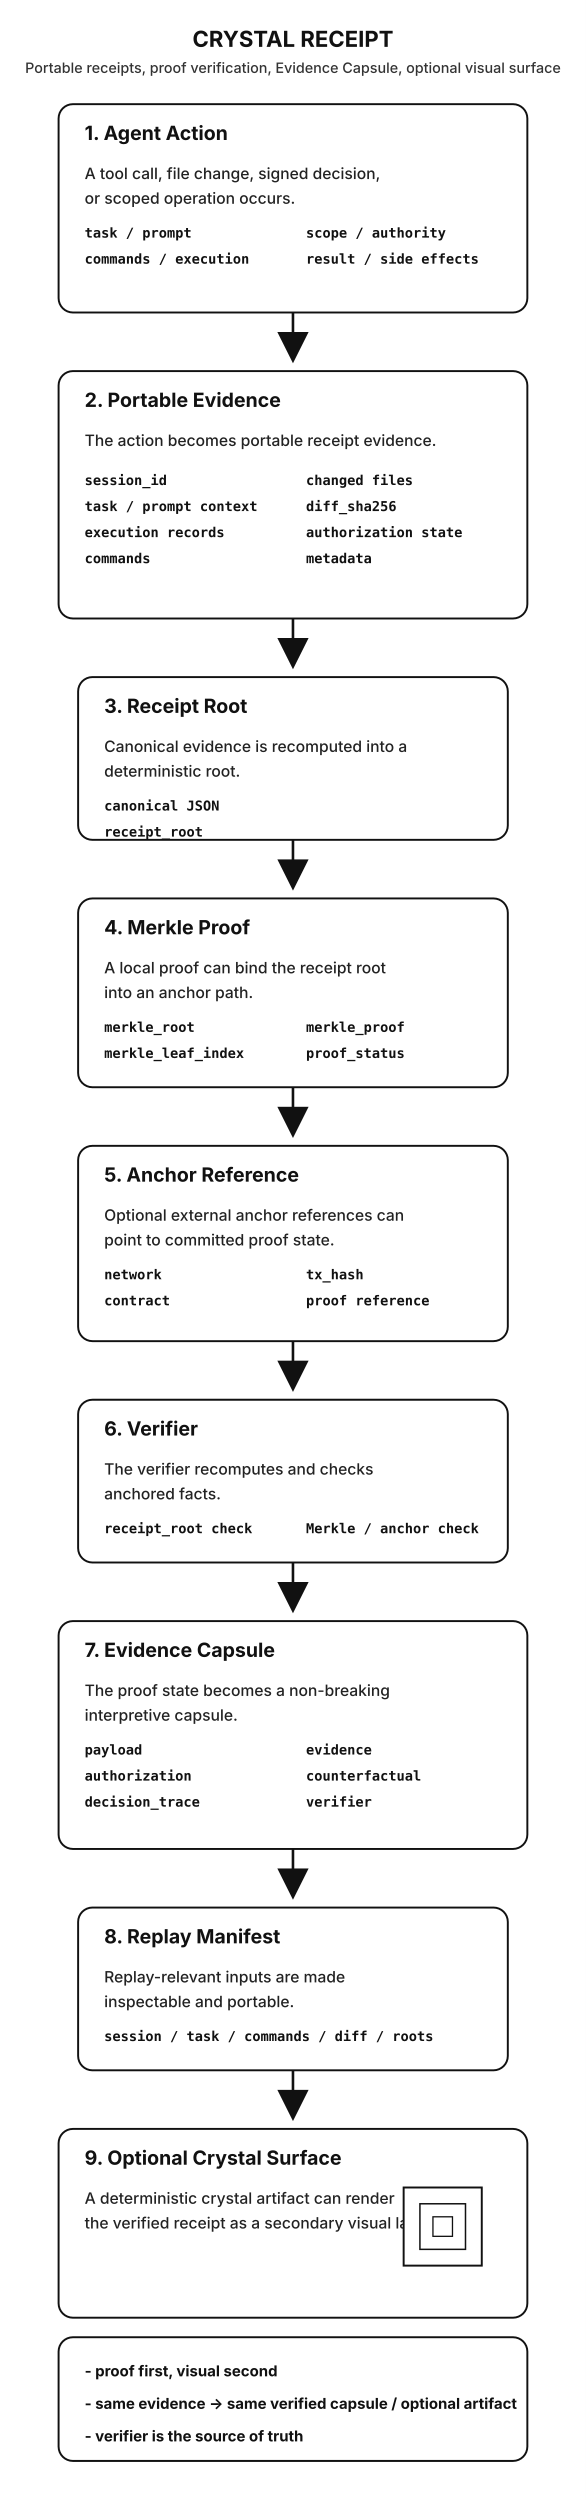
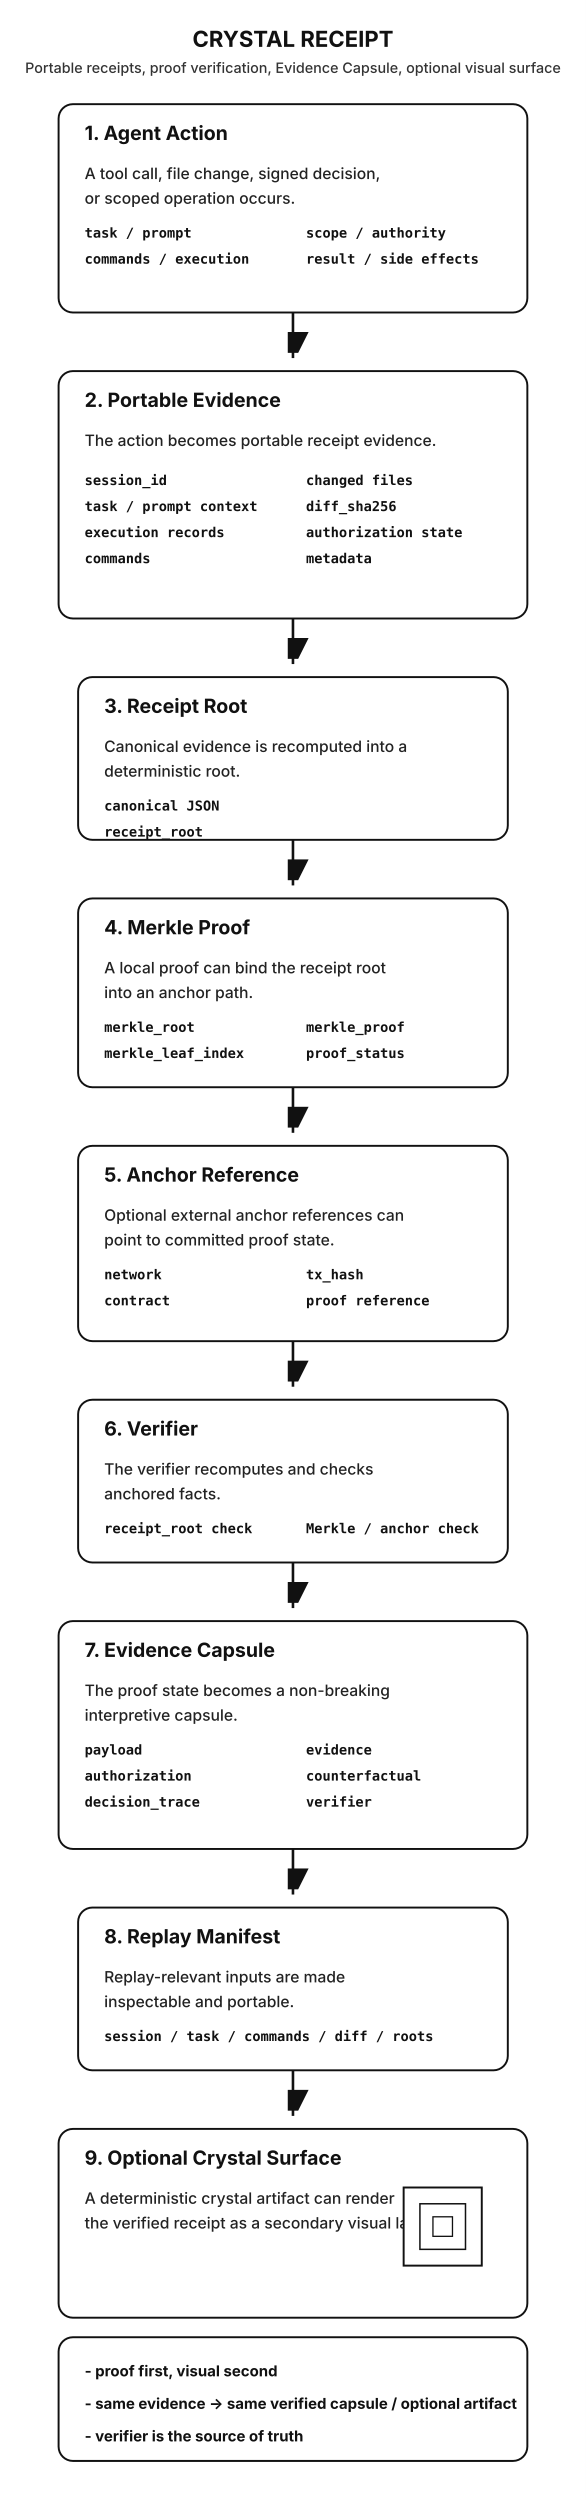
<svg xmlns="http://www.w3.org/2000/svg" width="900" height="3840" viewBox="0 0 900 3840" role="img" aria-labelledby="title desc">
  <defs>
-     <marker id="arrow" markerWidth="12" markerHeight="12" refX="10" refY="6" orient="auto">
+     <marker id="arrow" markerWidth="8" markerHeight="8" refX="10" refY="6" orient="auto">
      <path d="M0,0 L12,6 L0,12 z" fill="#111111" />
    </marker>
    <style>
      .bg { fill: #ffffff; }
      .box { fill: #ffffff; stroke: #111111; stroke-width: 3; }
      .boxThin { fill: #ffffff; stroke: #111111; stroke-width: 2; }
      .arrow { stroke: #111111; stroke-width: 4; fill: none; marker-end: url(#arrow); }
      .title { font: 700 34px Inter, Segoe UI, Arial, sans-serif; fill: #111111; }
      .subtitle { font: 500 22px Inter, Segoe UI, Arial, sans-serif; fill: #333333; }
      .section { font: 700 30px Inter, Segoe UI, Arial, sans-serif; fill: #111111; }
      .body { font: 500 24px Inter, Segoe UI, Arial, sans-serif; fill: #222222; }
      .mono { font: 600 21px ui-monospace, SFMono-Regular, Consolas, monospace; fill: #111111; }
      .note { font: 700 23px Inter, Segoe UI, Arial, sans-serif; fill: #111111; }
    </style>
  </defs>
  <rect class="bg" width="900" height="3840" />
  <text x="450" y="72" text-anchor="middle" class="title">CRYSTAL RECEIPT</text>
  <text x="450" y="112" text-anchor="middle" class="subtitle">Portable receipts, proof verification, Evidence Capsule, optional visual surface</text>
  <rect x="90" y="160" width="720" height="320" rx="22" ry="22" class="box" />
  <text x="130" y="215" class="section">1. Agent Action</text>
  <text x="130" y="275" class="body">A tool call, file change, signed decision,</text>
  <text x="130" y="313" class="body">or scoped operation occurs.</text>
  <text x="130" y="365" class="mono">task / prompt</text>
  <text x="130" y="405" class="mono">commands / execution</text>
  <text x="470" y="365" class="mono">scope / authority</text>
  <text x="470" y="405" class="mono">result / side effects</text>
  <path d="M450 480 V550" class="arrow" />
  <rect x="90" y="570" width="720" height="380" rx="22" ry="22" class="box" />
  <text x="130" y="625" class="section">2. Portable Evidence</text>
  <text x="130" y="685" class="body">The action becomes portable receipt evidence.</text>
  <text x="130" y="745" class="mono">session_id</text>
  <text x="130" y="785" class="mono">task / prompt context</text>
  <text x="130" y="825" class="mono">execution records</text>
  <text x="130" y="865" class="mono">commands</text>
  <text x="470" y="745" class="mono">changed files</text>
  <text x="470" y="785" class="mono">diff_sha256</text>
  <text x="470" y="825" class="mono">authorization state</text>
  <text x="470" y="865" class="mono">metadata</text>
  <path d="M450 950 V1020" class="arrow" />
  <rect x="120" y="1040" width="660" height="250" rx="22" ry="22" class="box" />
  <text x="160" y="1095" class="section">3. Receipt Root</text>
  <text x="160" y="1155" class="body">Canonical evidence is recomputed into a</text>
  <text x="160" y="1193" class="body">deterministic root.</text>
  <text x="160" y="1245" class="mono">canonical JSON</text>
  <text x="160" y="1285" class="mono">receipt_root</text>
  <path d="M450 1290 V1360" class="arrow" />
  <rect x="120" y="1380" width="660" height="290" rx="22" ry="22" class="box" />
  <text x="160" y="1435" class="section">4. Merkle Proof</text>
  <text x="160" y="1495" class="body">A local proof can bind the receipt root</text>
  <text x="160" y="1533" class="body">into an anchor path.</text>
  <text x="160" y="1585" class="mono">merkle_root</text>
  <text x="160" y="1625" class="mono">merkle_leaf_index</text>
  <text x="470" y="1585" class="mono">merkle_proof</text>
  <text x="470" y="1625" class="mono">proof_status</text>
  <path d="M450 1670 V1740" class="arrow" />
  <rect x="120" y="1760" width="660" height="300" rx="22" ry="22" class="box" />
  <text x="160" y="1815" class="section">5. Anchor Reference</text>
  <text x="160" y="1875" class="body">Optional external anchor references can</text>
  <text x="160" y="1913" class="body">point to committed proof state.</text>
  <text x="160" y="1965" class="mono">network</text>
  <text x="160" y="2005" class="mono">contract</text>
  <text x="470" y="1965" class="mono">tx_hash</text>
  <text x="470" y="2005" class="mono">proof reference</text>
  <path d="M450 2060 V2130" class="arrow" />
  <rect x="120" y="2150" width="660" height="250" rx="22" ry="22" class="box" />
  <text x="160" y="2205" class="section">6. Verifier</text>
  <text x="160" y="2265" class="body">The verifier recomputes and checks</text>
  <text x="160" y="2303" class="body">anchored facts.</text>
  <text x="160" y="2355" class="mono">receipt_root check</text>
  <text x="470" y="2355" class="mono">Merkle / anchor check</text>
  <path d="M450 2400 V2470" class="arrow" />
  <rect x="90" y="2490" width="720" height="350" rx="22" ry="22" class="box" />
  <text x="130" y="2545" class="section">7. Evidence Capsule</text>
  <text x="130" y="2605" class="body">The proof state becomes a non-breaking</text>
  <text x="130" y="2643" class="body">interpretive capsule.</text>
  <text x="130" y="2695" class="mono">payload</text>
  <text x="130" y="2735" class="mono">authorization</text>
  <text x="130" y="2775" class="mono">decision_trace</text>
  <text x="470" y="2695" class="mono">evidence</text>
  <text x="470" y="2735" class="mono">counterfactual</text>
  <text x="470" y="2775" class="mono">verifier</text>
  <path d="M450 2840 V2910" class="arrow" />
  <rect x="120" y="2930" width="660" height="250" rx="22" ry="22" class="box" />
  <text x="160" y="2985" class="section">8. Replay Manifest</text>
  <text x="160" y="3045" class="body">Replay-relevant inputs are made</text>
  <text x="160" y="3083" class="body">inspectable and portable.</text>
  <text x="160" y="3135" class="mono">session / task / commands / diff / roots</text>
  <path d="M450 3180 V3250" class="arrow" />
  <rect x="90" y="3270" width="720" height="290" rx="22" ry="22" class="box" />
  <text x="130" y="3325" class="section">9. Optional Crystal Surface</text>
  <text x="130" y="3385" class="body">A deterministic crystal artifact can render</text>
  <text x="130" y="3423" class="body">the verified receipt as a secondary visual layer.</text>
  <rect x="620" y="3360" width="120" height="120" fill="#ffffff" stroke="#111111" stroke-width="3" />
  <rect x="645" y="3385" width="70" height="70" fill="#ffffff" stroke="#111111" stroke-width="2.3" />
  <rect x="665" y="3405" width="30" height="30" fill="#ffffff" stroke="#111111" stroke-width="2" />
  <rect x="90" y="3590" width="720" height="190" rx="22" ry="22" class="box" />
  <text x="130" y="3650" class="note">- proof first, visual second</text>
  <text x="130" y="3700" class="note">- same evidence -&gt; same verified capsule / optional artifact</text>
  <text x="130" y="3750" class="note">- verifier is the source of truth</text>
</svg>
